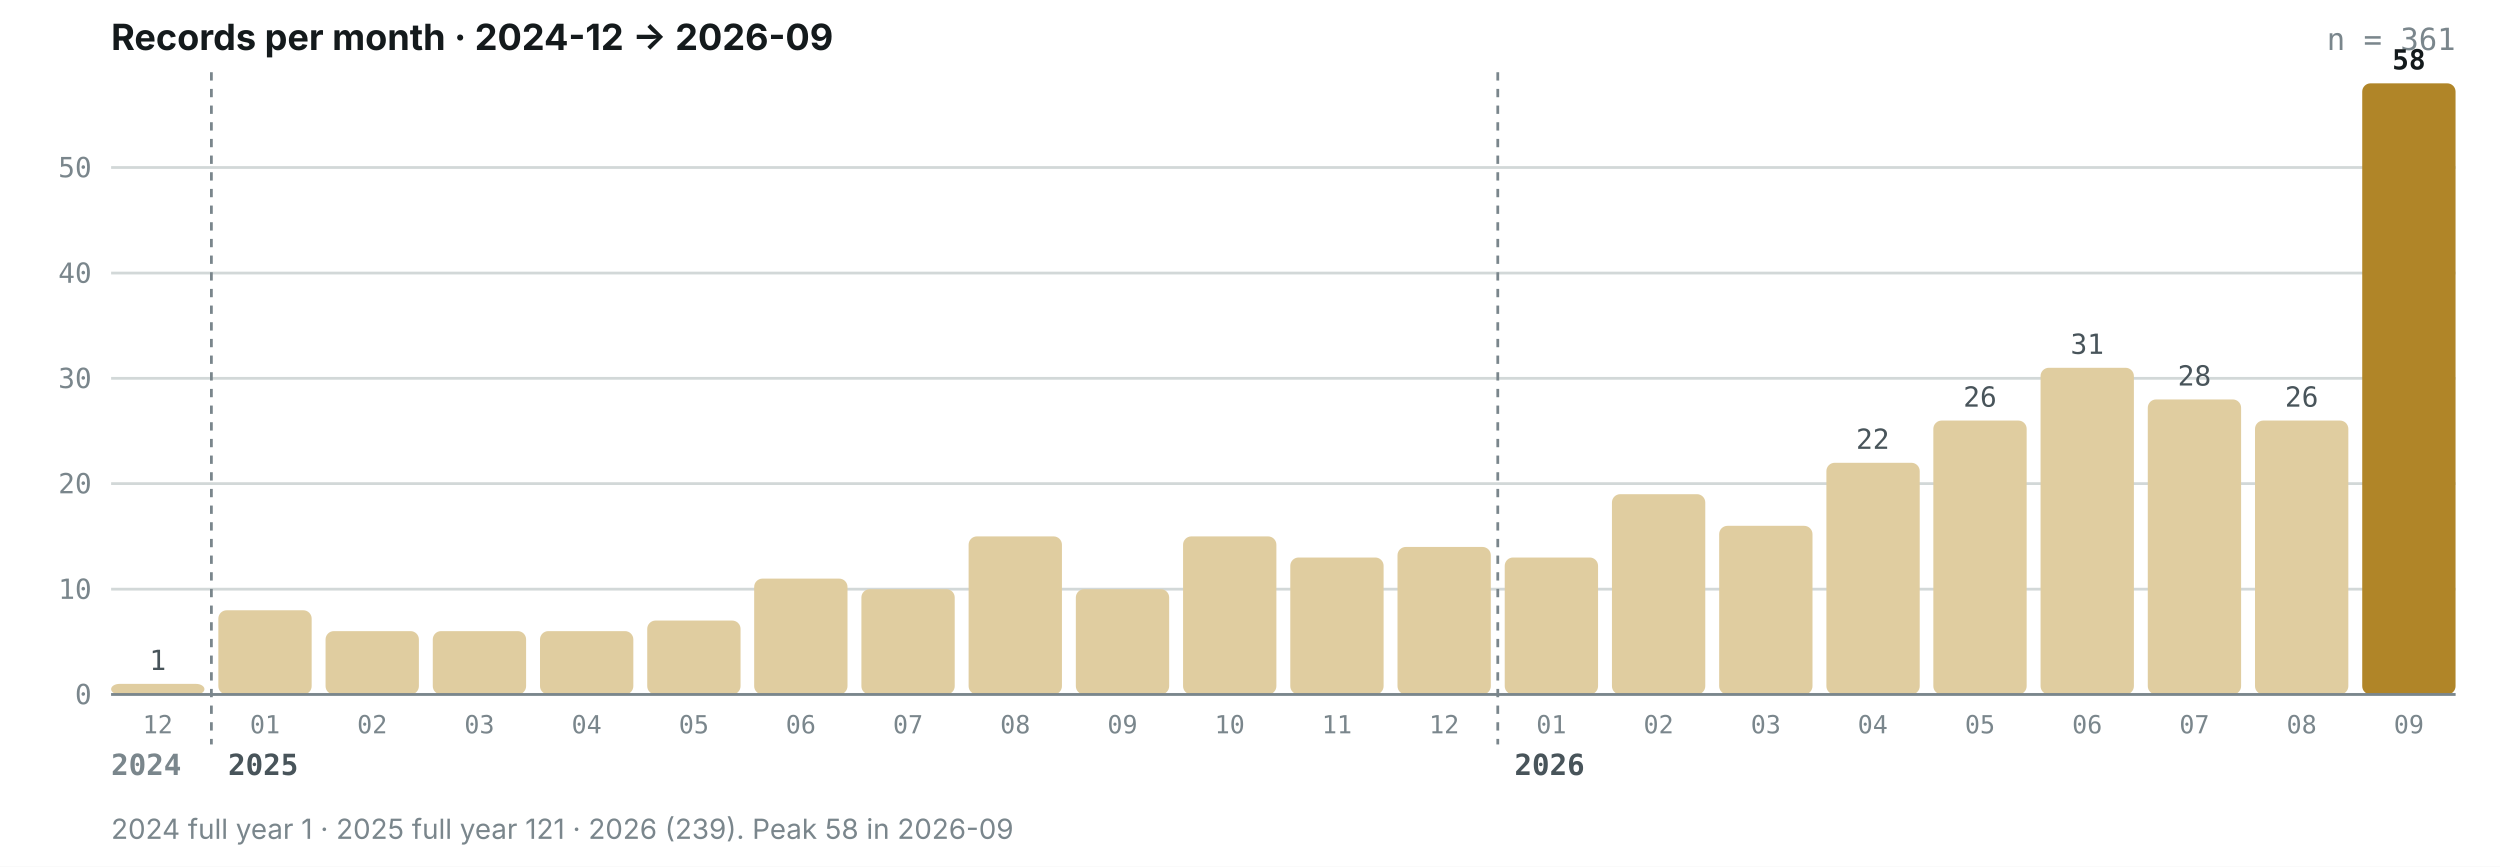
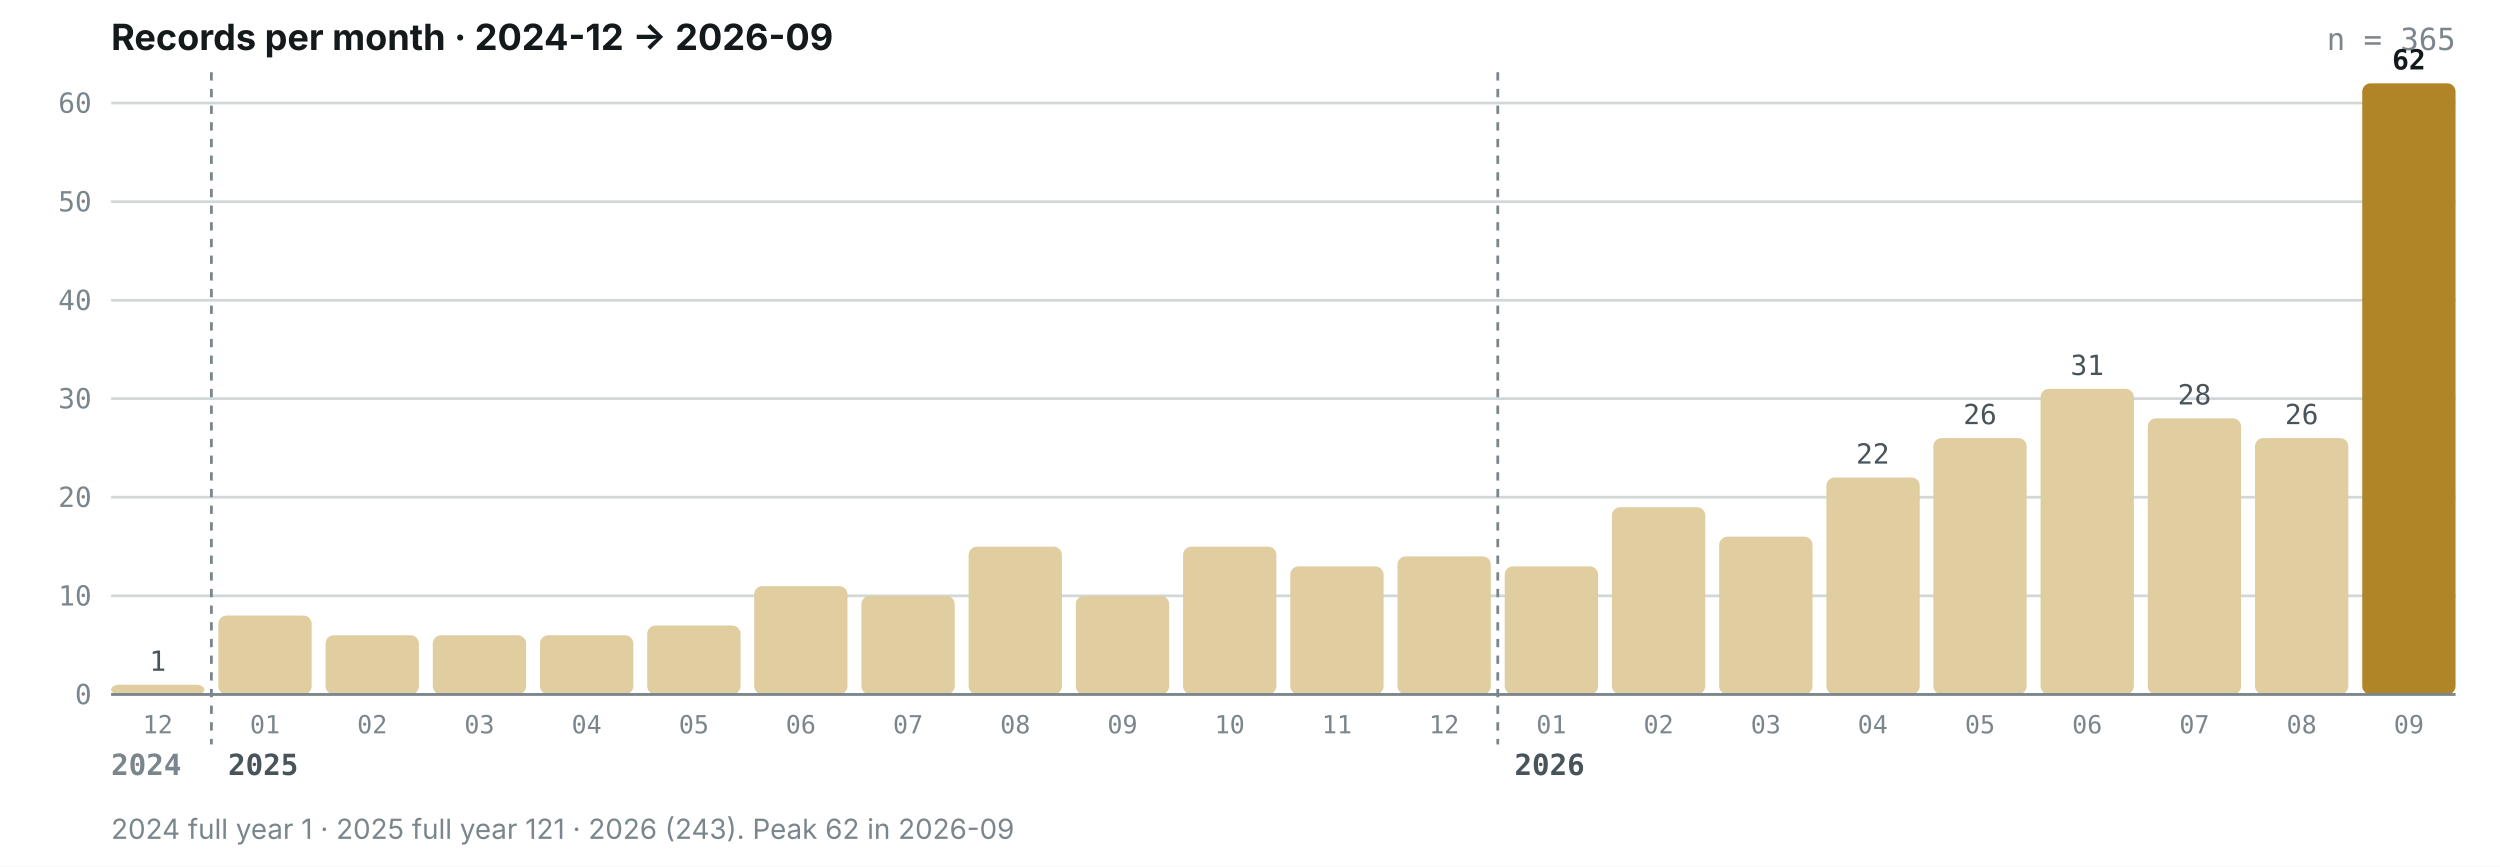
<svg xmlns="http://www.w3.org/2000/svg" viewBox="0 0 900 312" width="900" height="312" role="img" font-family="ui-sans-serif,-apple-system,'Segoe UI','PingFang SC','Microsoft YaHei',sans-serif">
  <rect width="900" height="312" fill="#FFFFFF" />
  <text x="40" y="18" font-size="13" font-weight="700" fill="#141A1C">Records per month · 2024-12 → 2026-09</text>
-   <text x="884" y="18" font-size="11" text-anchor="end" fill="#7A868C" font-family="ui-monospace,'SF Mono','Cascadia Mono','Consolas',monospace">n = 361</text>
+   <text x="884" y="18" font-size="11" text-anchor="end" fill="#7A868C" font-family="ui-monospace,'SF Mono','Cascadia Mono','Consolas',monospace">n = 365</text>
  <line x1="40" y1="250.0" x2="884" y2="250.0" stroke="#D2D8D8" stroke-width="1" />
  <text x="33" y="253.5" font-size="10" text-anchor="end" fill="#7A868C" font-family="ui-monospace,'SF Mono','Cascadia Mono','Consolas',monospace">0</text>
-   <line x1="40" y1="212.1" x2="884" y2="212.1" stroke="#D2D8D8" stroke-width="1" />
-   <text x="33" y="215.6" font-size="10" text-anchor="end" fill="#7A868C" font-family="ui-monospace,'SF Mono','Cascadia Mono','Consolas',monospace">10</text>
-   <line x1="40" y1="174.1" x2="884" y2="174.1" stroke="#D2D8D8" stroke-width="1" />
-   <text x="33" y="177.6" font-size="10" text-anchor="end" fill="#7A868C" font-family="ui-monospace,'SF Mono','Cascadia Mono','Consolas',monospace">20</text>
-   <line x1="40" y1="136.2" x2="884" y2="136.2" stroke="#D2D8D8" stroke-width="1" />
-   <text x="33" y="139.7" font-size="10" text-anchor="end" fill="#7A868C" font-family="ui-monospace,'SF Mono','Cascadia Mono','Consolas',monospace">30</text>
-   <line x1="40" y1="98.3" x2="884" y2="98.3" stroke="#D2D8D8" stroke-width="1" />
-   <text x="33" y="101.8" font-size="10" text-anchor="end" fill="#7A868C" font-family="ui-monospace,'SF Mono','Cascadia Mono','Consolas',monospace">40</text>
-   <line x1="40" y1="60.3" x2="884" y2="60.3" stroke="#D2D8D8" stroke-width="1" />
-   <text x="33" y="63.8" font-size="10" text-anchor="end" fill="#7A868C" font-family="ui-monospace,'SF Mono','Cascadia Mono','Consolas',monospace">50</text>
+   <line x1="40" y1="214.5" x2="884" y2="214.5" stroke="#D2D8D8" stroke-width="1" />
+   <text x="33" y="218.0" font-size="10" text-anchor="end" fill="#7A868C" font-family="ui-monospace,'SF Mono','Cascadia Mono','Consolas',monospace">10</text>
+   <line x1="40" y1="179.0" x2="884" y2="179.0" stroke="#D2D8D8" stroke-width="1" />
+   <text x="33" y="182.5" font-size="10" text-anchor="end" fill="#7A868C" font-family="ui-monospace,'SF Mono','Cascadia Mono','Consolas',monospace">20</text>
+   <line x1="40" y1="143.5" x2="884" y2="143.5" stroke="#D2D8D8" stroke-width="1" />
+   <text x="33" y="147.0" font-size="10" text-anchor="end" fill="#7A868C" font-family="ui-monospace,'SF Mono','Cascadia Mono','Consolas',monospace">30</text>
+   <line x1="40" y1="108.1" x2="884" y2="108.1" stroke="#D2D8D8" stroke-width="1" />
+   <text x="33" y="111.6" font-size="10" text-anchor="end" fill="#7A868C" font-family="ui-monospace,'SF Mono','Cascadia Mono','Consolas',monospace">40</text>
+   <line x1="40" y1="72.6" x2="884" y2="72.6" stroke="#D2D8D8" stroke-width="1" />
+   <text x="33" y="76.1" font-size="10" text-anchor="end" fill="#7A868C" font-family="ui-monospace,'SF Mono','Cascadia Mono','Consolas',monospace">50</text>
+   <line x1="40" y1="37.1" x2="884" y2="37.1" stroke="#D2D8D8" stroke-width="1" />
+   <text x="33" y="40.6" font-size="10" text-anchor="end" fill="#7A868C" font-family="ui-monospace,'SF Mono','Cascadia Mono','Consolas',monospace">60</text>
  <line x1="76.1" y1="26" x2="76.1" y2="268" stroke="#7A868C" stroke-width="1" stroke-dasharray="3 3" />
  <text x="82.1" y="279.0" font-size="10.5" font-weight="700" fill="#48545A" font-family="ui-monospace,'SF Mono','Cascadia Mono','Consolas',monospace">2025</text>
  <line x1="539.2" y1="26" x2="539.2" y2="268" stroke="#7A868C" stroke-width="1" stroke-dasharray="3 3" />
  <text x="545.2" y="279.0" font-size="10.5" font-weight="700" fill="#48545A" font-family="ui-monospace,'SF Mono','Cascadia Mono','Consolas',monospace">2026</text>
-   <rect x="40.0" y="246.2" width="33.6" height="3.8" rx="3" fill="#E0CDA0" />
-   <text x="56.8" y="241.2" font-size="10" text-anchor="middle" fill="#48545A" font-family="ui-monospace,'SF Mono','Cascadia Mono','Consolas',monospace" font-weight="500">1</text>
+   <rect x="40.0" y="246.5" width="33.6" height="3.5" rx="3" fill="#E0CDA0" />
+   <text x="56.8" y="241.5" font-size="10" text-anchor="middle" fill="#48545A" font-family="ui-monospace,'SF Mono','Cascadia Mono','Consolas',monospace" font-weight="500">1</text>
  <text x="56.8" y="264.0" font-size="9" text-anchor="middle" fill="#7A868C" font-family="ui-monospace,'SF Mono','Cascadia Mono','Consolas',monospace">12</text>
-   <rect x="78.6" y="219.7" width="33.6" height="30.3" rx="3" fill="#E0CDA0" />
+   <rect x="78.6" y="221.6" width="33.6" height="28.4" rx="3" fill="#E0CDA0" />
  <text x="95.4" y="264.0" font-size="9" text-anchor="middle" fill="#7A868C" font-family="ui-monospace,'SF Mono','Cascadia Mono','Consolas',monospace">01</text>
-   <rect x="117.2" y="227.2" width="33.6" height="22.8" rx="3" fill="#E0CDA0" />
+   <rect x="117.2" y="228.7" width="33.6" height="21.3" rx="3" fill="#E0CDA0" />
  <text x="134.0" y="264.0" font-size="9" text-anchor="middle" fill="#7A868C" font-family="ui-monospace,'SF Mono','Cascadia Mono','Consolas',monospace">02</text>
-   <rect x="155.8" y="227.2" width="33.6" height="22.8" rx="3" fill="#E0CDA0" />
+   <rect x="155.8" y="228.7" width="33.6" height="21.3" rx="3" fill="#E0CDA0" />
  <text x="172.6" y="264.0" font-size="9" text-anchor="middle" fill="#7A868C" font-family="ui-monospace,'SF Mono','Cascadia Mono','Consolas',monospace">03</text>
-   <rect x="194.4" y="227.2" width="33.6" height="22.8" rx="3" fill="#E0CDA0" />
+   <rect x="194.4" y="228.7" width="33.6" height="21.3" rx="3" fill="#E0CDA0" />
  <text x="211.2" y="264.0" font-size="9" text-anchor="middle" fill="#7A868C" font-family="ui-monospace,'SF Mono','Cascadia Mono','Consolas',monospace">04</text>
-   <rect x="233.0" y="223.4" width="33.6" height="26.6" rx="3" fill="#E0CDA0" />
+   <rect x="233.0" y="225.2" width="33.6" height="24.8" rx="3" fill="#E0CDA0" />
  <text x="249.8" y="264.0" font-size="9" text-anchor="middle" fill="#7A868C" font-family="ui-monospace,'SF Mono','Cascadia Mono','Consolas',monospace">05</text>
-   <rect x="271.5" y="208.3" width="33.6" height="41.7" rx="3" fill="#E0CDA0" />
+   <rect x="271.5" y="211.0" width="33.6" height="39.0" rx="3" fill="#E0CDA0" />
  <text x="288.3" y="264.0" font-size="9" text-anchor="middle" fill="#7A868C" font-family="ui-monospace,'SF Mono','Cascadia Mono','Consolas',monospace">06</text>
-   <rect x="310.1" y="212.1" width="33.6" height="37.9" rx="3" fill="#E0CDA0" />
+   <rect x="310.1" y="214.5" width="33.6" height="35.5" rx="3" fill="#E0CDA0" />
  <text x="326.9" y="264.0" font-size="9" text-anchor="middle" fill="#7A868C" font-family="ui-monospace,'SF Mono','Cascadia Mono','Consolas',monospace">07</text>
-   <rect x="348.7" y="193.1" width="33.6" height="56.9" rx="3" fill="#E0CDA0" />
+   <rect x="348.7" y="196.8" width="33.6" height="53.2" rx="3" fill="#E0CDA0" />
  <text x="365.5" y="264.0" font-size="9" text-anchor="middle" fill="#7A868C" font-family="ui-monospace,'SF Mono','Cascadia Mono','Consolas',monospace">08</text>
-   <rect x="387.3" y="212.1" width="33.6" height="37.9" rx="3" fill="#E0CDA0" />
+   <rect x="387.3" y="214.5" width="33.6" height="35.5" rx="3" fill="#E0CDA0" />
  <text x="404.1" y="264.0" font-size="9" text-anchor="middle" fill="#7A868C" font-family="ui-monospace,'SF Mono','Cascadia Mono','Consolas',monospace">09</text>
-   <rect x="425.9" y="193.1" width="33.6" height="56.9" rx="3" fill="#E0CDA0" />
+   <rect x="425.9" y="196.8" width="33.6" height="53.2" rx="3" fill="#E0CDA0" />
  <text x="442.7" y="264.0" font-size="9" text-anchor="middle" fill="#7A868C" font-family="ui-monospace,'SF Mono','Cascadia Mono','Consolas',monospace">10</text>
-   <rect x="464.5" y="200.7" width="33.6" height="49.3" rx="3" fill="#E0CDA0" />
+   <rect x="464.5" y="203.9" width="33.6" height="46.1" rx="3" fill="#E0CDA0" />
  <text x="481.3" y="264.0" font-size="9" text-anchor="middle" fill="#7A868C" font-family="ui-monospace,'SF Mono','Cascadia Mono','Consolas',monospace">11</text>
-   <rect x="503.1" y="196.9" width="33.6" height="53.1" rx="3" fill="#E0CDA0" />
+   <rect x="503.1" y="200.3" width="33.6" height="49.7" rx="3" fill="#E0CDA0" />
  <text x="519.9" y="264.0" font-size="9" text-anchor="middle" fill="#7A868C" font-family="ui-monospace,'SF Mono','Cascadia Mono','Consolas',monospace">12</text>
-   <rect x="541.7" y="200.7" width="33.6" height="49.3" rx="3" fill="#E0CDA0" />
+   <rect x="541.7" y="203.9" width="33.6" height="46.1" rx="3" fill="#E0CDA0" />
  <text x="558.5" y="264.0" font-size="9" text-anchor="middle" fill="#7A868C" font-family="ui-monospace,'SF Mono','Cascadia Mono','Consolas',monospace">01</text>
-   <rect x="580.3" y="177.9" width="33.6" height="72.1" rx="3" fill="#E0CDA0" />
+   <rect x="580.3" y="182.6" width="33.6" height="67.4" rx="3" fill="#E0CDA0" />
  <text x="597.1" y="264.0" font-size="9" text-anchor="middle" fill="#7A868C" font-family="ui-monospace,'SF Mono','Cascadia Mono','Consolas',monospace">02</text>
-   <rect x="618.9" y="189.3" width="33.6" height="60.7" rx="3" fill="#E0CDA0" />
+   <rect x="618.9" y="193.2" width="33.6" height="56.8" rx="3" fill="#E0CDA0" />
  <text x="635.7" y="264.0" font-size="9" text-anchor="middle" fill="#7A868C" font-family="ui-monospace,'SF Mono','Cascadia Mono','Consolas',monospace">03</text>
-   <rect x="657.5" y="166.6" width="33.6" height="83.4" rx="3" fill="#E0CDA0" />
-   <text x="674.2" y="161.6" font-size="10" text-anchor="middle" fill="#48545A" font-family="ui-monospace,'SF Mono','Cascadia Mono','Consolas',monospace" font-weight="500">22</text>
+   <rect x="657.5" y="171.9" width="33.6" height="78.1" rx="3" fill="#E0CDA0" />
+   <text x="674.2" y="166.9" font-size="10" text-anchor="middle" fill="#48545A" font-family="ui-monospace,'SF Mono','Cascadia Mono','Consolas',monospace" font-weight="500">22</text>
  <text x="674.2" y="264.0" font-size="9" text-anchor="middle" fill="#7A868C" font-family="ui-monospace,'SF Mono','Cascadia Mono','Consolas',monospace">04</text>
-   <rect x="696.0" y="151.4" width="33.6" height="98.6" rx="3" fill="#E0CDA0" />
-   <text x="712.8" y="146.4" font-size="10" text-anchor="middle" fill="#48545A" font-family="ui-monospace,'SF Mono','Cascadia Mono','Consolas',monospace" font-weight="500">26</text>
+   <rect x="696.0" y="157.7" width="33.6" height="92.3" rx="3" fill="#E0CDA0" />
+   <text x="712.8" y="152.7" font-size="10" text-anchor="middle" fill="#48545A" font-family="ui-monospace,'SF Mono','Cascadia Mono','Consolas',monospace" font-weight="500">26</text>
  <text x="712.8" y="264.0" font-size="9" text-anchor="middle" fill="#7A868C" font-family="ui-monospace,'SF Mono','Cascadia Mono','Consolas',monospace">05</text>
-   <rect x="734.6" y="132.4" width="33.6" height="117.6" rx="3" fill="#E0CDA0" />
-   <text x="751.4" y="127.4" font-size="10" text-anchor="middle" fill="#48545A" font-family="ui-monospace,'SF Mono','Cascadia Mono','Consolas',monospace" font-weight="500">31</text>
+   <rect x="734.6" y="140.0" width="33.6" height="110.0" rx="3" fill="#E0CDA0" />
+   <text x="751.4" y="135.0" font-size="10" text-anchor="middle" fill="#48545A" font-family="ui-monospace,'SF Mono','Cascadia Mono','Consolas',monospace" font-weight="500">31</text>
  <text x="751.4" y="264.0" font-size="9" text-anchor="middle" fill="#7A868C" font-family="ui-monospace,'SF Mono','Cascadia Mono','Consolas',monospace">06</text>
-   <rect x="773.2" y="143.8" width="33.6" height="106.2" rx="3" fill="#E0CDA0" />
-   <text x="790.0" y="138.8" font-size="10" text-anchor="middle" fill="#48545A" font-family="ui-monospace,'SF Mono','Cascadia Mono','Consolas',monospace" font-weight="500">28</text>
+   <rect x="773.2" y="150.6" width="33.6" height="99.4" rx="3" fill="#E0CDA0" />
+   <text x="790.0" y="145.6" font-size="10" text-anchor="middle" fill="#48545A" font-family="ui-monospace,'SF Mono','Cascadia Mono','Consolas',monospace" font-weight="500">28</text>
  <text x="790.0" y="264.0" font-size="9" text-anchor="middle" fill="#7A868C" font-family="ui-monospace,'SF Mono','Cascadia Mono','Consolas',monospace">07</text>
-   <rect x="811.8" y="151.4" width="33.6" height="98.6" rx="3" fill="#E0CDA0" />
-   <text x="828.6" y="146.4" font-size="10" text-anchor="middle" fill="#48545A" font-family="ui-monospace,'SF Mono','Cascadia Mono','Consolas',monospace" font-weight="500">26</text>
+   <rect x="811.8" y="157.7" width="33.6" height="92.3" rx="3" fill="#E0CDA0" />
+   <text x="828.6" y="152.7" font-size="10" text-anchor="middle" fill="#48545A" font-family="ui-monospace,'SF Mono','Cascadia Mono','Consolas',monospace" font-weight="500">26</text>
  <text x="828.6" y="264.0" font-size="9" text-anchor="middle" fill="#7A868C" font-family="ui-monospace,'SF Mono','Cascadia Mono','Consolas',monospace">08</text>
  <rect x="850.4" y="30.0" width="33.6" height="220.0" rx="3" fill="#B08528" />
-   <text x="867.2" y="25.0" font-size="10" text-anchor="middle" fill="#141A1C" font-family="ui-monospace,'SF Mono','Cascadia Mono','Consolas',monospace" font-weight="700">58</text>
+   <text x="867.2" y="25.0" font-size="10" text-anchor="middle" fill="#141A1C" font-family="ui-monospace,'SF Mono','Cascadia Mono','Consolas',monospace" font-weight="700">62</text>
  <text x="867.2" y="264.0" font-size="9" text-anchor="middle" fill="#7A868C" font-family="ui-monospace,'SF Mono','Cascadia Mono','Consolas',monospace">09</text>
  <line x1="40" y1="250" x2="884" y2="250" stroke="#7A868C" stroke-width="1" />
  <text x="40" y="279.0" font-size="10.5" font-weight="700" fill="#7A868C" font-family="ui-monospace,'SF Mono','Cascadia Mono','Consolas',monospace">2024</text>
-   <text x="40" y="302" font-size="10" fill="#7A868C">2024 full year 1 · 2025 full year 121 · 2026 (239). Peak 58 in 2026-09</text>
+   <text x="40" y="302" font-size="10" fill="#7A868C">2024 full year 1 · 2025 full year 121 · 2026 (243). Peak 62 in 2026-09</text>
</svg>
